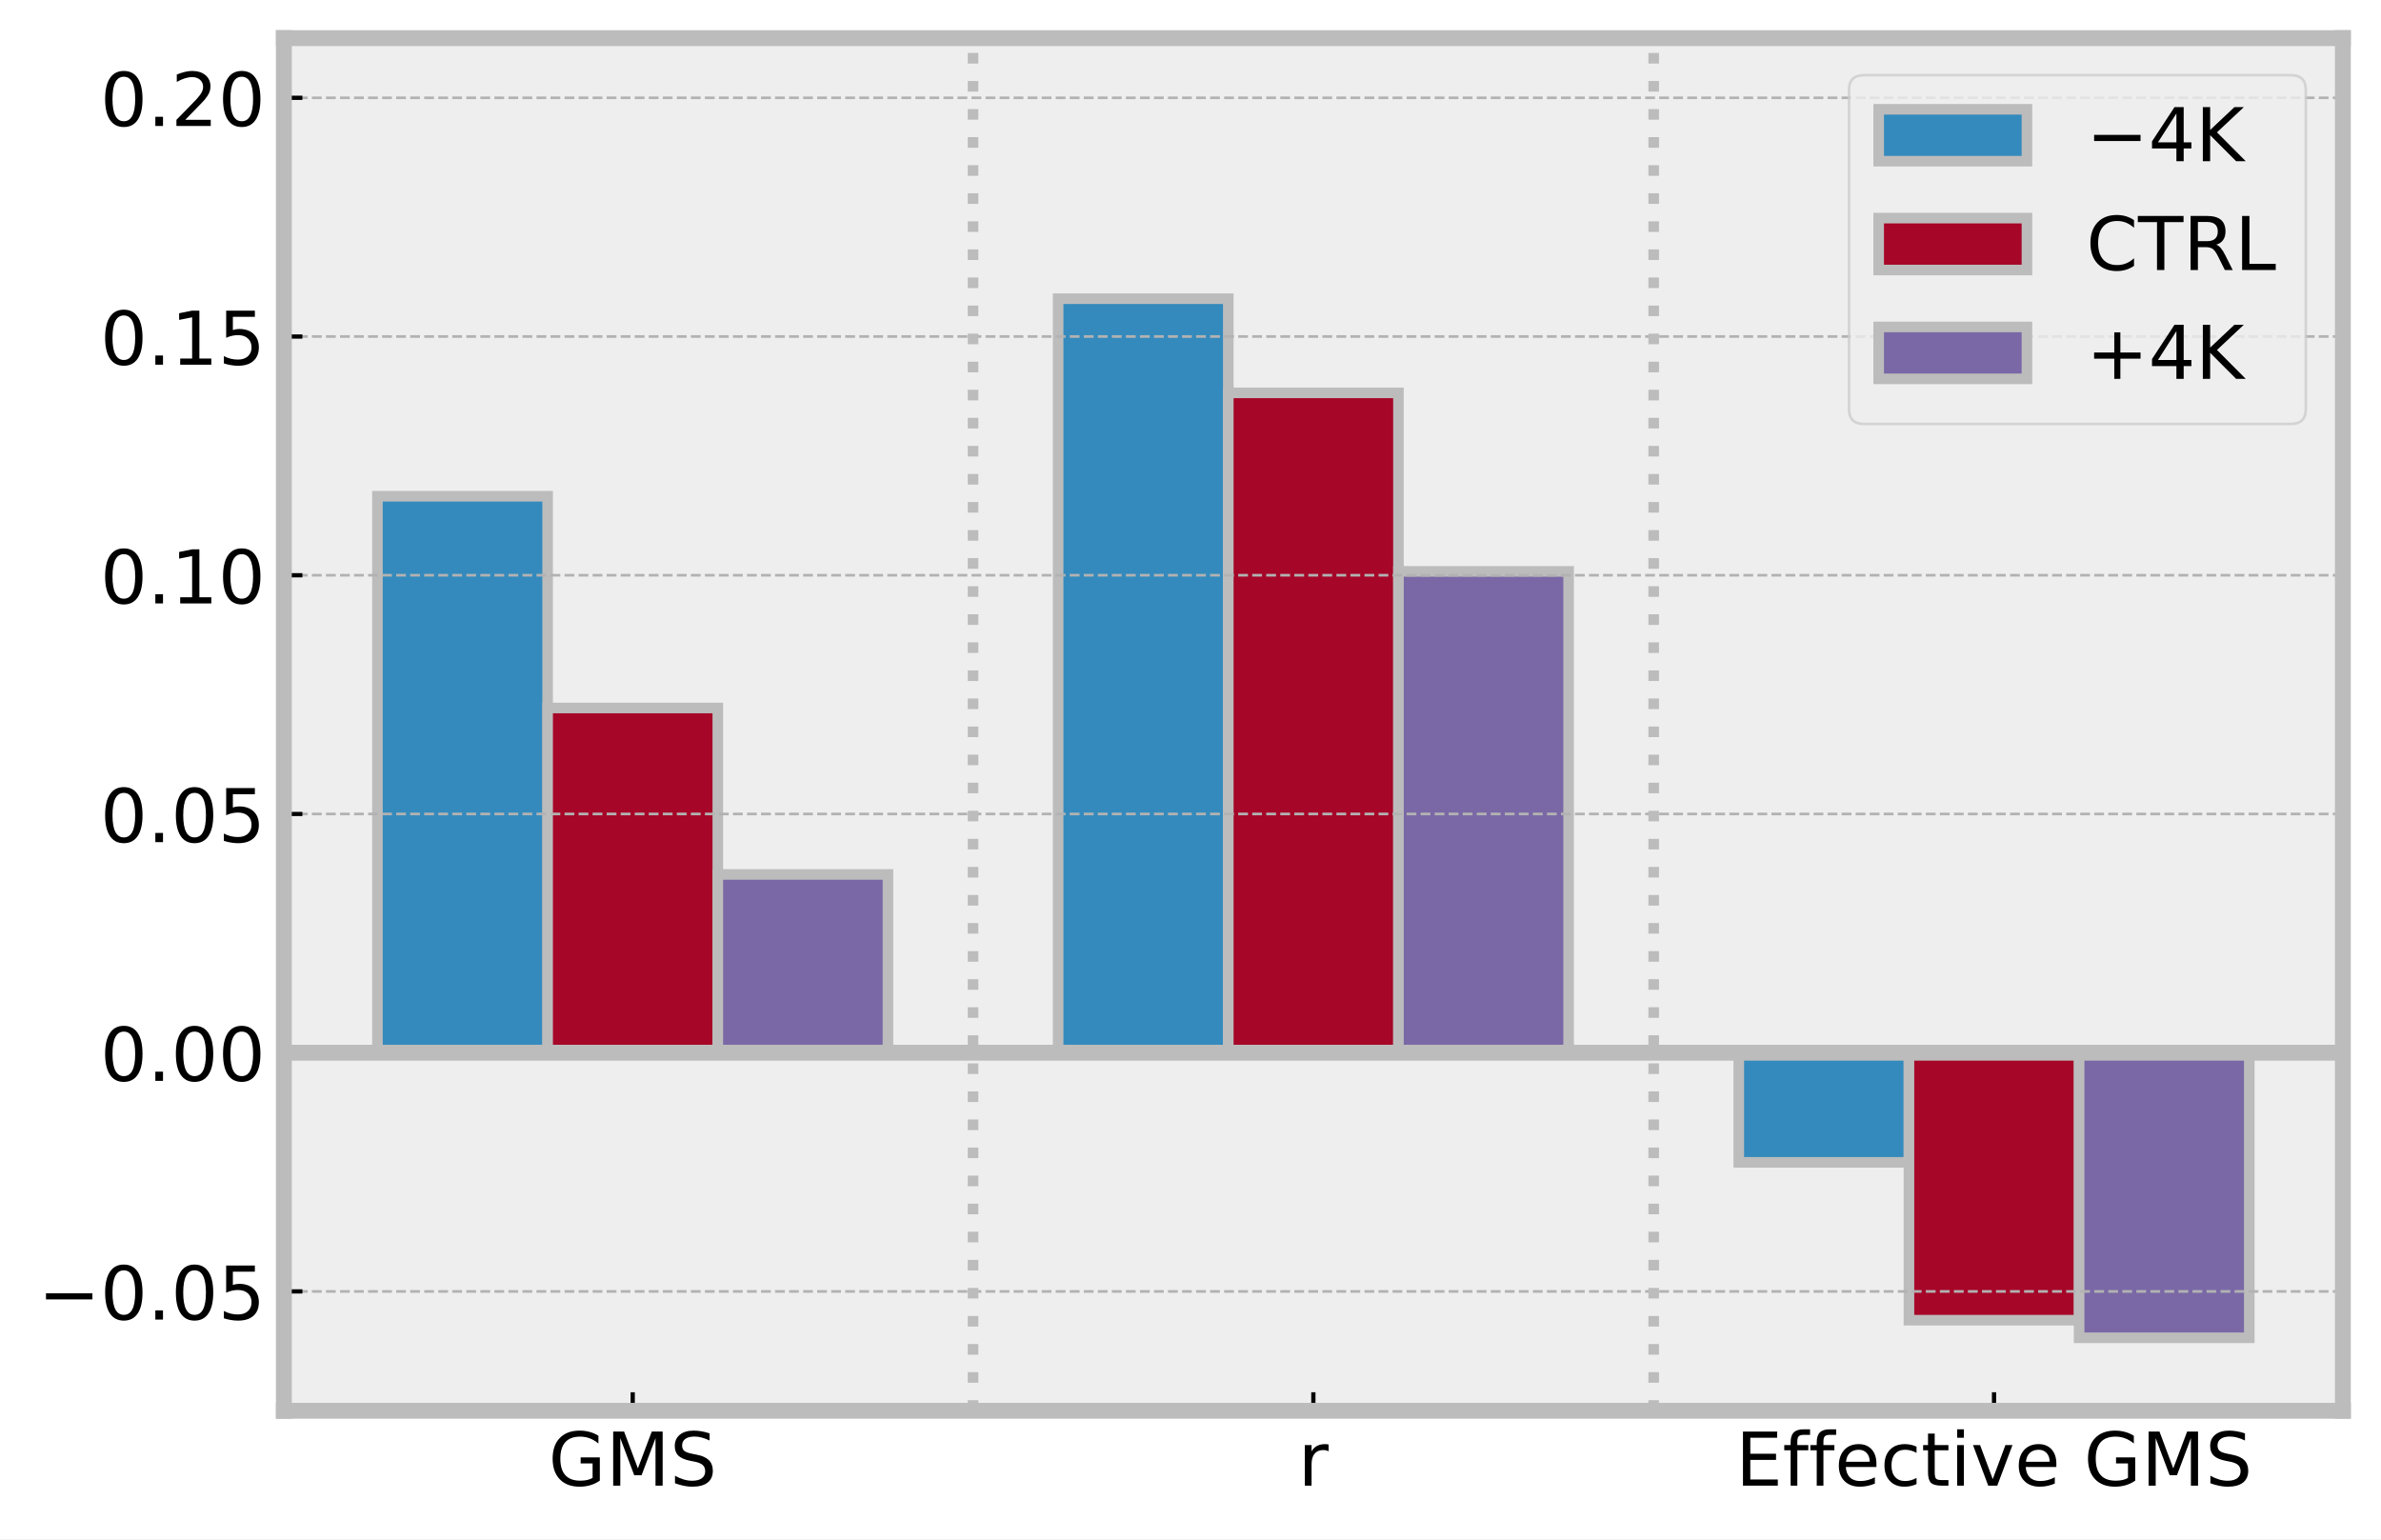
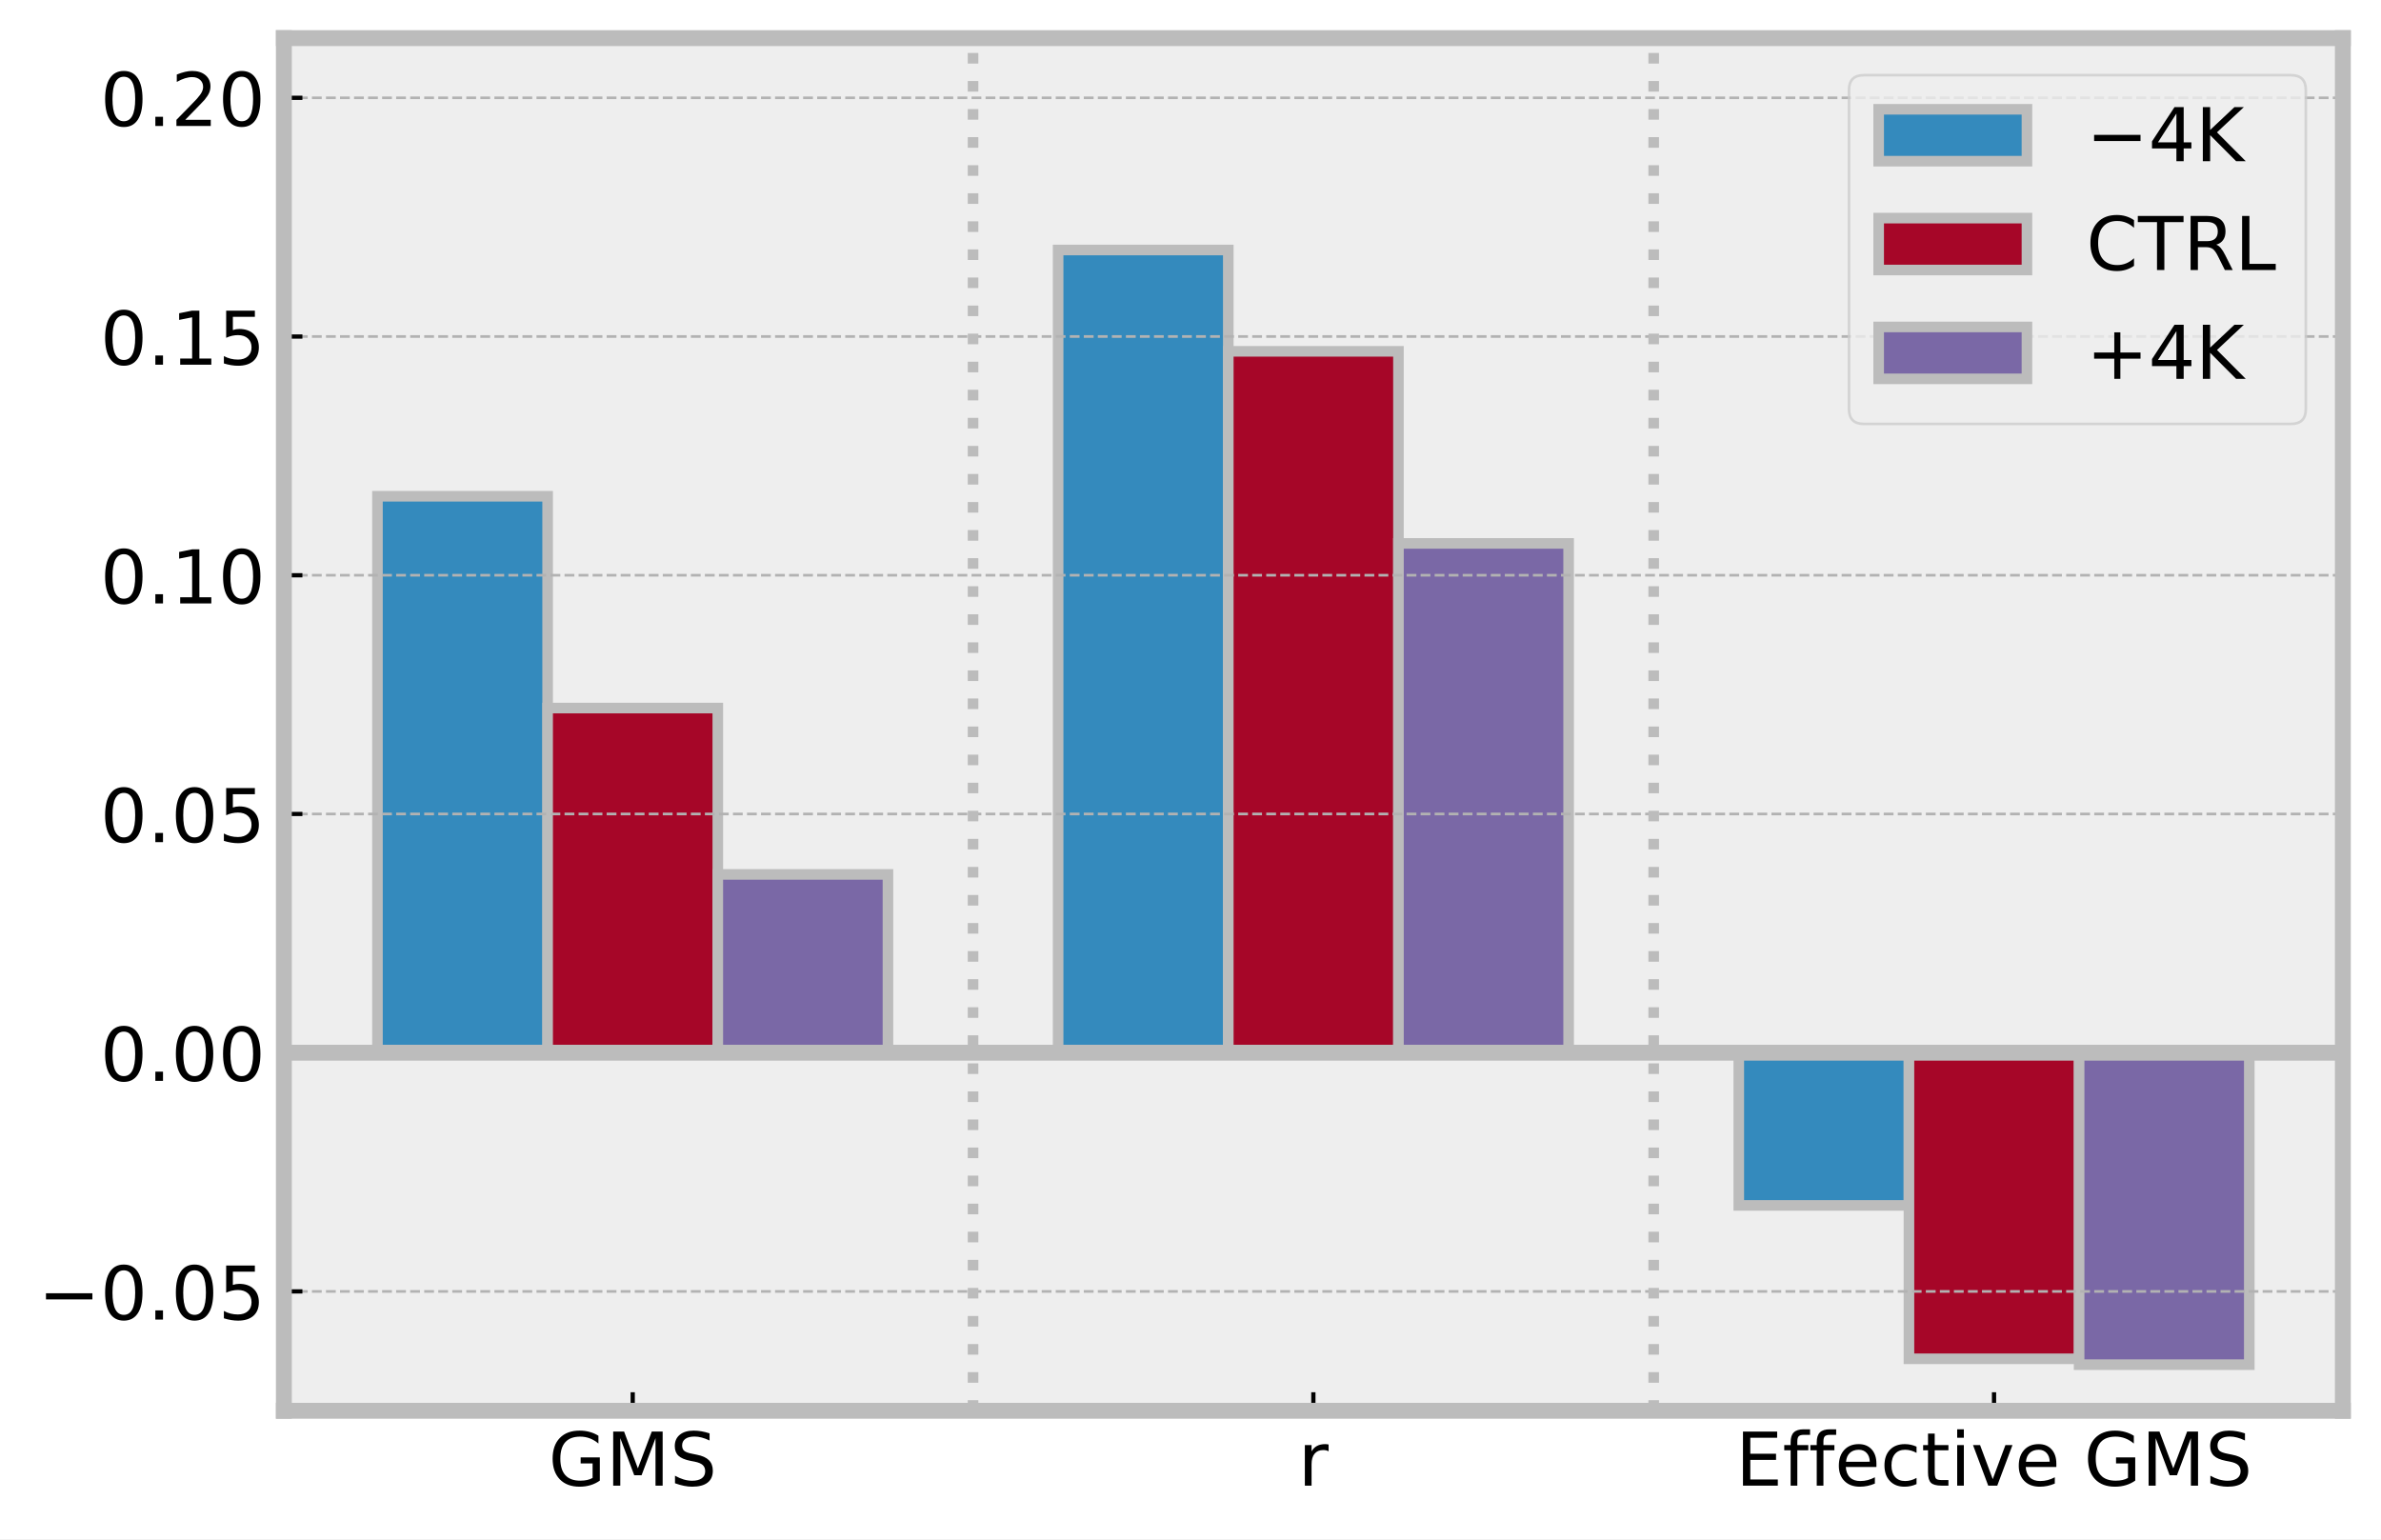
<svg xmlns="http://www.w3.org/2000/svg" xmlns:xlink="http://www.w3.org/1999/xlink" width="449.603pt" height="290.649pt" viewBox="0 0 449.603 290.649" version="1.1">
  <defs>
    <style type="text/css">*{stroke-linejoin: round; stroke-linecap: butt}</style>
  </defs>
  <g id="figure_1">
    <g id="patch_1">
      <path d="M 0 290.649  L 449.603 290.649  L 449.603 0  L 0 0  z " style="fill: #ffffff" />
    </g>
    <g id="axes_1">
      <g id="patch_2">
        <path d="M 53.603 266.4  L 442.403 266.4  L 442.403 7.2  L 53.603 7.2  z " style="fill: #eeeeee" />
      </g>
      <g id="patch_3">
-         <path d="M 71.276 198.783  L 103.408 198.783  L 103.408 93.707  L 71.276 93.707  z " clip-path="url(#paf49d7de92)" style="fill: #348abd; stroke: #bcbcbc; stroke-width: 2; stroke-linejoin: miter" />
+         <path d="M 71.276 198.783  L 103.408 198.783  L 103.408 93.711  L 71.276 93.711  z " clip-path="url(#p75e76847f8)" style="fill: #348abd; stroke: #bcbcbc; stroke-width: 2; stroke-linejoin: miter" />
      </g>
      <g id="patch_4">
-         <path d="M 199.805 198.783  L 231.937 198.783  L 231.937 56.406  L 199.805 56.406  z " clip-path="url(#paf49d7de92)" style="fill: #348abd; stroke: #bcbcbc; stroke-width: 2; stroke-linejoin: miter" />
+         <path d="M 199.805 198.783  L 231.937 198.783  L 231.937 47.208  L 199.805 47.208  z " clip-path="url(#p75e76847f8)" style="fill: #348abd; stroke: #bcbcbc; stroke-width: 2; stroke-linejoin: miter" />
      </g>
      <g id="patch_5">
-         <path d="M 328.334 198.783  L 360.466 198.783  L 360.466 219.49  L 328.334 219.49  z " clip-path="url(#paf49d7de92)" style="fill: #348abd; stroke: #bcbcbc; stroke-width: 2; stroke-linejoin: miter" />
+         <path d="M 328.334 198.783  L 360.466 198.783  L 360.466 227.62  L 328.334 227.62  z " clip-path="url(#p75e76847f8)" style="fill: #348abd; stroke: #bcbcbc; stroke-width: 2; stroke-linejoin: miter" />
      </g>
      <g id="patch_6">
-         <path d="M 103.408 198.783  L 135.541 198.783  L 135.541 133.693  L 103.408 133.693  z " clip-path="url(#paf49d7de92)" style="fill: #a60628; stroke: #bcbcbc; stroke-width: 2; stroke-linejoin: miter" />
+         <path d="M 103.408 198.783  L 135.541 198.783  L 135.541 133.707  L 103.408 133.707  z " clip-path="url(#p75e76847f8)" style="fill: #a60628; stroke: #bcbcbc; stroke-width: 2; stroke-linejoin: miter" />
      </g>
      <g id="patch_7">
-         <path d="M 231.937 198.783  L 264.07 198.783  L 264.07 74.185  L 231.937 74.185  z " clip-path="url(#paf49d7de92)" style="fill: #a60628; stroke: #bcbcbc; stroke-width: 2; stroke-linejoin: miter" />
+         <path d="M 231.937 198.783  L 264.07 198.783  L 264.07 66.345  L 231.937 66.345  z " clip-path="url(#p75e76847f8)" style="fill: #a60628; stroke: #bcbcbc; stroke-width: 2; stroke-linejoin: miter" />
      </g>
      <g id="patch_8">
-         <path d="M 360.466 198.783  L 392.598 198.783  L 392.598 249.295  L 360.466 249.295  z " clip-path="url(#paf49d7de92)" style="fill: #a60628; stroke: #bcbcbc; stroke-width: 2; stroke-linejoin: miter" />
+         <path d="M 360.466 198.783  L 392.598 198.783  L 392.598 256.585  L 360.466 256.585  z " clip-path="url(#p75e76847f8)" style="fill: #a60628; stroke: #bcbcbc; stroke-width: 2; stroke-linejoin: miter" />
      </g>
      <g id="patch_9">
-         <path d="M 135.541 198.783  L 167.673 198.783  L 167.673 165.125  L 135.541 165.125  z " clip-path="url(#paf49d7de92)" style="fill: #7a68a6; stroke: #bcbcbc; stroke-width: 2; stroke-linejoin: miter" />
+         <path d="M 135.541 198.783  L 167.673 198.783  L 167.673 165.117  L 135.541 165.117  z " clip-path="url(#p75e76847f8)" style="fill: #7a68a6; stroke: #bcbcbc; stroke-width: 2; stroke-linejoin: miter" />
      </g>
      <g id="patch_10">
-         <path d="M 264.07 198.783  L 296.202 198.783  L 296.202 107.895  L 264.07 107.895  z " clip-path="url(#paf49d7de92)" style="fill: #7a68a6; stroke: #bcbcbc; stroke-width: 2; stroke-linejoin: miter" />
+         <path d="M 264.07 198.783  L 296.202 198.783  L 296.202 102.614  L 264.07 102.614  z " clip-path="url(#p75e76847f8)" style="fill: #7a68a6; stroke: #bcbcbc; stroke-width: 2; stroke-linejoin: miter" />
      </g>
      <g id="patch_11">
-         <path d="M 392.598 198.783  L 424.731 198.783  L 424.731 252.619  L 392.598 252.619  z " clip-path="url(#paf49d7de92)" style="fill: #7a68a6; stroke: #bcbcbc; stroke-width: 2; stroke-linejoin: miter" />
+         <path d="M 392.598 198.783  L 424.731 198.783  L 424.731 257.695  L 392.598 257.695  z " clip-path="url(#p75e76847f8)" style="fill: #7a68a6; stroke: #bcbcbc; stroke-width: 2; stroke-linejoin: miter" />
      </g>
      <g id="matplotlib.axis_1">
        <g id="xtick_1">
          <g id="line2d_1">
            <defs>
-               <path id="m37ee7e666f" d="M 0 0  L 0 -3.5  " style="stroke: #000000; stroke-width: 0.8" />
-             </defs>
-             <g>
-               <use xlink:href="#m37ee7e666f" x="119.475" y="266.4" style="stroke: #000000; stroke-width: 0.8" />
+               <path id="mb6ffbb2e5f" d="M 0 0  L 0 -3.5  " style="stroke: #000000; stroke-width: 0.8" />
+             </defs>
+             <g>
+               <use xlink:href="#mb6ffbb2e5f" x="119.475" y="266.4" style="stroke: #000000; stroke-width: 0.8" />
            </g>
          </g>
          <g id="text_1">
            <g transform="translate(103.567 280.5378) scale(0.14 -0.14)">
              <defs>
                <path id="DejaVuSans-47" d="M 3809 666  L 3809 1919  L 2778 1919  L 2778 2438  L 4434 2438  L 4434 434  Q 4069 175 3628 42  Q 3188 -91 2688 -91  Q 1594 -91 976 548  Q 359 1188 359 2328  Q 359 3472 976 4111  Q 1594 4750 2688 4750  Q 3144 4750 3555 4637  Q 3966 4525 4313 4306  L 4313 3634  Q 3963 3931 3569 4081  Q 3175 4231 2741 4231  Q 1884 4231 1454 3753  Q 1025 3275 1025 2328  Q 1025 1384 1454 906  Q 1884 428 2741 428  Q 3075 428 3337 486  Q 3600 544 3809 666  z " transform="scale(0.015625)" />
                <path id="DejaVuSans-4d" d="M 628 4666  L 1569 4666  L 2759 1491  L 3956 4666  L 4897 4666  L 4897 0  L 4281 0  L 4281 4097  L 3078 897  L 2444 897  L 1241 4097  L 1241 0  L 628 0  L 628 4666  z " transform="scale(0.015625)" />
                <path id="DejaVuSans-53" d="M 3425 4513  L 3425 3897  Q 3066 4069 2747 4153  Q 2428 4238 2131 4238  Q 1616 4238 1336 4038  Q 1056 3838 1056 3469  Q 1056 3159 1242 3001  Q 1428 2844 1947 2747  L 2328 2669  Q 3034 2534 3370 2195  Q 3706 1856 3706 1288  Q 3706 609 3251 259  Q 2797 -91 1919 -91  Q 1588 -91 1214 -16  Q 841 59 441 206  L 441 856  Q 825 641 1194 531  Q 1563 422 1919 422  Q 2459 422 2753 634  Q 3047 847 3047 1241  Q 3047 1584 2836 1778  Q 2625 1972 2144 2069  L 1759 2144  Q 1053 2284 737 2584  Q 422 2884 422 3419  Q 422 4038 858 4394  Q 1294 4750 2059 4750  Q 2388 4750 2728 4690  Q 3069 4631 3425 4513  z " transform="scale(0.015625)" />
              </defs>
              <use xlink:href="#DejaVuSans-47" />
              <use xlink:href="#DejaVuSans-4d" transform="translate(77.49023 0)" />
              <use xlink:href="#DejaVuSans-53" transform="translate(163.7695 0)" />
            </g>
          </g>
        </g>
        <g id="xtick_2">
          <g id="line2d_2">
            <g>
-               <use xlink:href="#m37ee7e666f" x="248.003" y="266.4" style="stroke: #000000; stroke-width: 0.8" />
+               <use xlink:href="#mb6ffbb2e5f" x="248.003" y="266.4" style="stroke: #000000; stroke-width: 0.8" />
            </g>
          </g>
          <g id="text_2">
            <g transform="translate(245.1258 280.5378) scale(0.14 -0.14)">
              <defs>
                <path id="DejaVuSans-72" d="M 2631 2963  Q 2534 3019 2420 3045  Q 2306 3072 2169 3072  Q 1681 3072 1420 2755  Q 1159 2438 1159 1844  L 1159 0  L 581 0  L 581 3500  L 1159 3500  L 1159 2956  Q 1341 3275 1631 3429  Q 1922 3584 2338 3584  Q 2397 3584 2469 3576  Q 2541 3569 2628 3553  L 2631 2963  z " transform="scale(0.015625)" />
              </defs>
              <use xlink:href="#DejaVuSans-72" />
            </g>
          </g>
        </g>
        <g id="xtick_3">
          <g id="line2d_3">
            <g>
-               <use xlink:href="#m37ee7e666f" x="376.532" y="266.4" style="stroke: #000000; stroke-width: 0.8" />
+               <use xlink:href="#mb6ffbb2e5f" x="376.532" y="266.4" style="stroke: #000000; stroke-width: 0.8" />
            </g>
          </g>
          <g id="text_3">
            <g transform="translate(327.7533 280.5378) scale(0.14 -0.14)">
              <defs>
                <path id="DejaVuSans-45" d="M 628 4666  L 3578 4666  L 3578 4134  L 1259 4134  L 1259 2753  L 3481 2753  L 3481 2222  L 1259 2222  L 1259 531  L 3634 531  L 3634 0  L 628 0  L 628 4666  z " transform="scale(0.015625)" />
                <path id="DejaVuSans-66" d="M 2375 4863  L 2375 4384  L 1825 4384  Q 1516 4384 1395 4259  Q 1275 4134 1275 3809  L 1275 3500  L 2222 3500  L 2222 3053  L 1275 3053  L 1275 0  L 697 0  L 697 3053  L 147 3053  L 147 3500  L 697 3500  L 697 3744  Q 697 4328 969 4595  Q 1241 4863 1831 4863  L 2375 4863  z " transform="scale(0.015625)" />
                <path id="DejaVuSans-65" d="M 3597 1894  L 3597 1613  L 953 1613  Q 991 1019 1311 708  Q 1631 397 2203 397  Q 2534 397 2845 478  Q 3156 559 3463 722  L 3463 178  Q 3153 47 2828 -22  Q 2503 -91 2169 -91  Q 1331 -91 842 396  Q 353 884 353 1716  Q 353 2575 817 3079  Q 1281 3584 2069 3584  Q 2775 3584 3186 3129  Q 3597 2675 3597 1894  z M 3022 2063  Q 3016 2534 2758 2815  Q 2500 3097 2075 3097  Q 1594 3097 1305 2825  Q 1016 2553 972 2059  L 3022 2063  z " transform="scale(0.015625)" />
                <path id="DejaVuSans-63" d="M 3122 3366  L 3122 2828  Q 2878 2963 2633 3030  Q 2388 3097 2138 3097  Q 1578 3097 1268 2742  Q 959 2388 959 1747  Q 959 1106 1268 751  Q 1578 397 2138 397  Q 2388 397 2633 464  Q 2878 531 3122 666  L 3122 134  Q 2881 22 2623 -34  Q 2366 -91 2075 -91  Q 1284 -91 818 406  Q 353 903 353 1747  Q 353 2603 823 3093  Q 1294 3584 2113 3584  Q 2378 3584 2631 3529  Q 2884 3475 3122 3366  z " transform="scale(0.015625)" />
                <path id="DejaVuSans-74" d="M 1172 4494  L 1172 3500  L 2356 3500  L 2356 3053  L 1172 3053  L 1172 1153  Q 1172 725 1289 603  Q 1406 481 1766 481  L 2356 481  L 2356 0  L 1766 0  Q 1100 0 847 248  Q 594 497 594 1153  L 594 3053  L 172 3053  L 172 3500  L 594 3500  L 594 4494  L 1172 4494  z " transform="scale(0.015625)" />
                <path id="DejaVuSans-69" d="M 603 3500  L 1178 3500  L 1178 0  L 603 0  L 603 3500  z M 603 4863  L 1178 4863  L 1178 4134  L 603 4134  L 603 4863  z " transform="scale(0.015625)" />
                <path id="DejaVuSans-76" d="M 191 3500  L 800 3500  L 1894 563  L 2988 3500  L 3597 3500  L 2284 0  L 1503 0  L 191 3500  z " transform="scale(0.015625)" />
                <path id="DejaVuSans-20" transform="scale(0.015625)" />
              </defs>
              <use xlink:href="#DejaVuSans-45" />
              <use xlink:href="#DejaVuSans-66" transform="translate(63.18359 0)" />
              <use xlink:href="#DejaVuSans-66" transform="translate(98.38867 0)" />
              <use xlink:href="#DejaVuSans-65" transform="translate(133.5938 0)" />
              <use xlink:href="#DejaVuSans-63" transform="translate(195.1172 0)" />
              <use xlink:href="#DejaVuSans-74" transform="translate(250.0977 0)" />
              <use xlink:href="#DejaVuSans-69" transform="translate(289.3066 0)" />
              <use xlink:href="#DejaVuSans-76" transform="translate(317.0898 0)" />
              <use xlink:href="#DejaVuSans-65" transform="translate(376.2695 0)" />
              <use xlink:href="#DejaVuSans-20" transform="translate(437.793 0)" />
              <use xlink:href="#DejaVuSans-47" transform="translate(469.5801 0)" />
              <use xlink:href="#DejaVuSans-4d" transform="translate(547.0703 0)" />
              <use xlink:href="#DejaVuSans-53" transform="translate(633.3496 0)" />
            </g>
          </g>
        </g>
      </g>
      <g id="matplotlib.axis_2">
        <g id="ytick_1">
          <g id="line2d_4">
-             <path d="M 53.603 243.861  L 442.403 243.861  " clip-path="url(#paf49d7de92)" style="fill: none; stroke-dasharray: 1.85,0.8; stroke-dashoffset: 0; stroke: #b2b2b2; stroke-width: 0.5" />
+             <path d="M 53.603 243.861  L 442.403 243.861  " clip-path="url(#p75e76847f8)" style="fill: none; stroke-dasharray: 1.85,0.8; stroke-dashoffset: 0; stroke: #b2b2b2; stroke-width: 0.5" />
          </g>
          <g id="line2d_5">
            <defs>
-               <path id="m14adb6fae6" d="M 0 0  L 3.5 0  " style="stroke: #000000; stroke-width: 0.8" />
-             </defs>
-             <g>
-               <use xlink:href="#m14adb6fae6" x="53.603" y="243.861" style="stroke: #000000; stroke-width: 0.8" />
+               <path id="ma367b090b6" d="M 0 0  L 3.5 0  " style="stroke: #000000; stroke-width: 0.8" />
+             </defs>
+             <g>
+               <use xlink:href="#ma367b090b6" x="53.603" y="243.861" style="stroke: #000000; stroke-width: 0.8" />
            </g>
          </g>
          <g id="text_4">
            <g transform="translate(7.2 249.1798) scale(0.14 -0.14)">
              <defs>
                <path id="DejaVuSans-2212" d="M 678 2272  L 4684 2272  L 4684 1741  L 678 1741  L 678 2272  z " transform="scale(0.015625)" />
                <path id="DejaVuSans-30" d="M 2034 4250  Q 1547 4250 1301 3770  Q 1056 3291 1056 2328  Q 1056 1369 1301 889  Q 1547 409 2034 409  Q 2525 409 2770 889  Q 3016 1369 3016 2328  Q 3016 3291 2770 3770  Q 2525 4250 2034 4250  z M 2034 4750  Q 2819 4750 3233 4129  Q 3647 3509 3647 2328  Q 3647 1150 3233 529  Q 2819 -91 2034 -91  Q 1250 -91 836 529  Q 422 1150 422 2328  Q 422 3509 836 4129  Q 1250 4750 2034 4750  z " transform="scale(0.015625)" />
                <path id="DejaVuSans-2e" d="M 684 794  L 1344 794  L 1344 0  L 684 0  L 684 794  z " transform="scale(0.015625)" />
                <path id="DejaVuSans-35" d="M 691 4666  L 3169 4666  L 3169 4134  L 1269 4134  L 1269 2991  Q 1406 3038 1543 3061  Q 1681 3084 1819 3084  Q 2600 3084 3056 2656  Q 3513 2228 3513 1497  Q 3513 744 3044 326  Q 2575 -91 1722 -91  Q 1428 -91 1123 -41  Q 819 9 494 109  L 494 744  Q 775 591 1075 516  Q 1375 441 1709 441  Q 2250 441 2565 725  Q 2881 1009 2881 1497  Q 2881 1984 2565 2268  Q 2250 2553 1709 2553  Q 1456 2553 1204 2497  Q 953 2441 691 2322  L 691 4666  z " transform="scale(0.015625)" />
              </defs>
              <use xlink:href="#DejaVuSans-2212" />
              <use xlink:href="#DejaVuSans-30" transform="translate(83.78906 0)" />
              <use xlink:href="#DejaVuSans-2e" transform="translate(147.4121 0)" />
              <use xlink:href="#DejaVuSans-30" transform="translate(179.1992 0)" />
              <use xlink:href="#DejaVuSans-35" transform="translate(242.8223 0)" />
            </g>
          </g>
        </g>
        <g id="ytick_2">
          <g id="line2d_6">
-             <path d="M 53.603 198.783  L 442.403 198.783  " clip-path="url(#paf49d7de92)" style="fill: none; stroke-dasharray: 1.85,0.8; stroke-dashoffset: 0; stroke: #b2b2b2; stroke-width: 0.5" />
+             <path d="M 53.603 198.783  L 442.403 198.783  " clip-path="url(#p75e76847f8)" style="fill: none; stroke-dasharray: 1.85,0.8; stroke-dashoffset: 0; stroke: #b2b2b2; stroke-width: 0.5" />
          </g>
          <g id="line2d_7">
            <g>
-               <use xlink:href="#m14adb6fae6" x="53.603" y="198.783" style="stroke: #000000; stroke-width: 0.8" />
+               <use xlink:href="#ma367b090b6" x="53.603" y="198.783" style="stroke: #000000; stroke-width: 0.8" />
            </g>
          </g>
          <g id="text_5">
            <g transform="translate(18.93156 204.1015) scale(0.14 -0.14)">
              <use xlink:href="#DejaVuSans-30" />
              <use xlink:href="#DejaVuSans-2e" transform="translate(63.62305 0)" />
              <use xlink:href="#DejaVuSans-30" transform="translate(95.41016 0)" />
              <use xlink:href="#DejaVuSans-30" transform="translate(159.0332 0)" />
            </g>
          </g>
        </g>
        <g id="ytick_3">
          <g id="line2d_8">
-             <path d="M 53.603 153.704  L 442.403 153.704  " clip-path="url(#paf49d7de92)" style="fill: none; stroke-dasharray: 1.85,0.8; stroke-dashoffset: 0; stroke: #b2b2b2; stroke-width: 0.5" />
+             <path d="M 53.603 153.704  L 442.403 153.704  " clip-path="url(#p75e76847f8)" style="fill: none; stroke-dasharray: 1.85,0.8; stroke-dashoffset: 0; stroke: #b2b2b2; stroke-width: 0.5" />
          </g>
          <g id="line2d_9">
            <g>
-               <use xlink:href="#m14adb6fae6" x="53.603" y="153.704" style="stroke: #000000; stroke-width: 0.8" />
+               <use xlink:href="#ma367b090b6" x="53.603" y="153.704" style="stroke: #000000; stroke-width: 0.8" />
            </g>
          </g>
          <g id="text_6">
            <g transform="translate(18.93156 159.0233) scale(0.14 -0.14)">
              <use xlink:href="#DejaVuSans-30" />
              <use xlink:href="#DejaVuSans-2e" transform="translate(63.62305 0)" />
              <use xlink:href="#DejaVuSans-30" transform="translate(95.41016 0)" />
              <use xlink:href="#DejaVuSans-35" transform="translate(159.0332 0)" />
            </g>
          </g>
        </g>
        <g id="ytick_4">
          <g id="line2d_10">
-             <path d="M 53.603 108.626  L 442.403 108.626  " clip-path="url(#paf49d7de92)" style="fill: none; stroke-dasharray: 1.85,0.8; stroke-dashoffset: 0; stroke: #b2b2b2; stroke-width: 0.5" />
+             <path d="M 53.603 108.626  L 442.403 108.626  " clip-path="url(#p75e76847f8)" style="fill: none; stroke-dasharray: 1.85,0.8; stroke-dashoffset: 0; stroke: #b2b2b2; stroke-width: 0.5" />
          </g>
          <g id="line2d_11">
            <g>
-               <use xlink:href="#m14adb6fae6" x="53.603" y="108.626" style="stroke: #000000; stroke-width: 0.8" />
+               <use xlink:href="#ma367b090b6" x="53.603" y="108.626" style="stroke: #000000; stroke-width: 0.8" />
            </g>
          </g>
          <g id="text_7">
            <g transform="translate(18.93156 113.945) scale(0.14 -0.14)">
              <defs>
                <path id="DejaVuSans-31" d="M 794 531  L 1825 531  L 1825 4091  L 703 3866  L 703 4441  L 1819 4666  L 2450 4666  L 2450 531  L 3481 531  L 3481 0  L 794 0  L 794 531  z " transform="scale(0.015625)" />
              </defs>
              <use xlink:href="#DejaVuSans-30" />
              <use xlink:href="#DejaVuSans-2e" transform="translate(63.62305 0)" />
              <use xlink:href="#DejaVuSans-31" transform="translate(95.41016 0)" />
              <use xlink:href="#DejaVuSans-30" transform="translate(159.0332 0)" />
            </g>
          </g>
        </g>
        <g id="ytick_5">
          <g id="line2d_12">
-             <path d="M 53.603 63.548  L 442.403 63.548  " clip-path="url(#paf49d7de92)" style="fill: none; stroke-dasharray: 1.85,0.8; stroke-dashoffset: 0; stroke: #b2b2b2; stroke-width: 0.5" />
+             <path d="M 53.603 63.548  L 442.403 63.548  " clip-path="url(#p75e76847f8)" style="fill: none; stroke-dasharray: 1.85,0.8; stroke-dashoffset: 0; stroke: #b2b2b2; stroke-width: 0.5" />
          </g>
          <g id="line2d_13">
            <g>
-               <use xlink:href="#m14adb6fae6" x="53.603" y="63.548" style="stroke: #000000; stroke-width: 0.8" />
+               <use xlink:href="#ma367b090b6" x="53.603" y="63.548" style="stroke: #000000; stroke-width: 0.8" />
            </g>
          </g>
          <g id="text_8">
            <g transform="translate(18.93156 68.86673) scale(0.14 -0.14)">
              <use xlink:href="#DejaVuSans-30" />
              <use xlink:href="#DejaVuSans-2e" transform="translate(63.62305 0)" />
              <use xlink:href="#DejaVuSans-31" transform="translate(95.41016 0)" />
              <use xlink:href="#DejaVuSans-35" transform="translate(159.0332 0)" />
            </g>
          </g>
        </g>
        <g id="ytick_6">
          <g id="line2d_14">
-             <path d="M 53.603 18.47  L 442.403 18.47  " clip-path="url(#paf49d7de92)" style="fill: none; stroke-dasharray: 1.85,0.8; stroke-dashoffset: 0; stroke: #b2b2b2; stroke-width: 0.5" />
+             <path d="M 53.603 18.47  L 442.403 18.47  " clip-path="url(#p75e76847f8)" style="fill: none; stroke-dasharray: 1.85,0.8; stroke-dashoffset: 0; stroke: #b2b2b2; stroke-width: 0.5" />
          </g>
          <g id="line2d_15">
            <g>
-               <use xlink:href="#m14adb6fae6" x="53.603" y="18.47" style="stroke: #000000; stroke-width: 0.8" />
+               <use xlink:href="#ma367b090b6" x="53.603" y="18.47" style="stroke: #000000; stroke-width: 0.8" />
            </g>
          </g>
          <g id="text_9">
            <g transform="translate(18.93156 23.78847) scale(0.14 -0.14)">
              <defs>
                <path id="DejaVuSans-32" d="M 1228 531  L 3431 531  L 3431 0  L 469 0  L 469 531  Q 828 903 1448 1529  Q 2069 2156 2228 2338  Q 2531 2678 2651 2914  Q 2772 3150 2772 3378  Q 2772 3750 2511 3984  Q 2250 4219 1831 4219  Q 1534 4219 1204 4116  Q 875 4013 500 3803  L 500 4441  Q 881 4594 1212 4672  Q 1544 4750 1819 4750  Q 2544 4750 2975 4387  Q 3406 4025 3406 3419  Q 3406 3131 3298 2873  Q 3191 2616 2906 2266  Q 2828 2175 2409 1742  Q 1991 1309 1228 531  z " transform="scale(0.015625)" />
              </defs>
              <use xlink:href="#DejaVuSans-30" />
              <use xlink:href="#DejaVuSans-2e" transform="translate(63.62305 0)" />
              <use xlink:href="#DejaVuSans-32" transform="translate(95.41016 0)" />
              <use xlink:href="#DejaVuSans-30" transform="translate(159.0332 0)" />
            </g>
          </g>
        </g>
      </g>
      <g id="line2d_16">
-         <path d="M 53.603 198.783  L 442.403 198.783  " clip-path="url(#paf49d7de92)" style="fill: none; stroke: #bcbcbc; stroke-width: 3; stroke-linecap: square" />
+         <path d="M 53.603 198.783  L 442.403 198.783  " clip-path="url(#p75e76847f8)" style="fill: none; stroke: #bcbcbc; stroke-width: 3; stroke-linecap: square" />
      </g>
      <g id="line2d_17">
-         <path d="M 183.739 266.4  L 183.739 7.2  " clip-path="url(#paf49d7de92)" style="fill: none; stroke-dasharray: 2,3.3; stroke-dashoffset: 0; stroke: #bcbcbc; stroke-width: 2" />
+         <path d="M 183.739 266.4  L 183.739 7.2  " clip-path="url(#p75e76847f8)" style="fill: none; stroke-dasharray: 2,3.3; stroke-dashoffset: 0; stroke: #bcbcbc; stroke-width: 2" />
      </g>
      <g id="line2d_18">
-         <path d="M 312.268 266.4  L 312.268 7.2  " clip-path="url(#paf49d7de92)" style="fill: none; stroke-dasharray: 2,3.3; stroke-dashoffset: 0; stroke: #bcbcbc; stroke-width: 2" />
+         <path d="M 312.268 266.4  L 312.268 7.2  " clip-path="url(#p75e76847f8)" style="fill: none; stroke-dasharray: 2,3.3; stroke-dashoffset: 0; stroke: #bcbcbc; stroke-width: 2" />
      </g>
      <g id="patch_12">
        <path d="M 53.603 266.4  L 53.603 7.2  " style="fill: none; stroke: #bcbcbc; stroke-width: 3; stroke-linejoin: miter; stroke-linecap: square" />
      </g>
      <g id="patch_13">
        <path d="M 442.403 266.4  L 442.403 7.2  " style="fill: none; stroke: #bcbcbc; stroke-width: 3; stroke-linejoin: miter; stroke-linecap: square" />
      </g>
      <g id="patch_14">
        <path d="M 53.603 266.4  L 442.403 266.4  " style="fill: none; stroke: #bcbcbc; stroke-width: 3; stroke-linejoin: miter; stroke-linecap: square" />
      </g>
      <g id="patch_15">
        <path d="M 53.603 7.2  L 442.403 7.2  " style="fill: none; stroke: #bcbcbc; stroke-width: 3; stroke-linejoin: miter; stroke-linecap: square" />
      </g>
      <g id="legend_1">
        <g id="patch_16">
          <path d="M 351.948 80.048  L 432.603 80.048  Q 435.403 80.048 435.403 77.248  L 435.403 17  Q 435.403 14.2 432.603 14.2  L 351.948 14.2  Q 349.148 14.2 349.148 17  L 349.148 77.248  Q 349.148 80.048 351.948 80.048  z " style="fill: #eeeeee; opacity: 0.8; stroke: #cccccc; stroke-width: 0.5; stroke-linejoin: miter" />
        </g>
        <g id="patch_17">
          <path d="M 354.748 30.438  L 382.748 30.438  L 382.748 20.638  L 354.748 20.638  z " style="fill: #348abd; stroke: #bcbcbc; stroke-width: 2; stroke-linejoin: miter" />
        </g>
        <g id="text_10">
          <g transform="translate(393.9481 30.43781) scale(0.14 -0.14)">
            <defs>
              <path id="DejaVuSans-34" d="M 2419 4116  L 825 1625  L 2419 1625  L 2419 4116  z M 2253 4666  L 3047 4666  L 3047 1625  L 3713 1625  L 3713 1100  L 3047 1100  L 3047 0  L 2419 0  L 2419 1100  L 313 1100  L 313 1709  L 2253 4666  z " transform="scale(0.015625)" />
              <path id="DejaVuSans-4b" d="M 628 4666  L 1259 4666  L 1259 2694  L 3353 4666  L 4166 4666  L 1850 2491  L 4331 0  L 3500 0  L 1259 2247  L 1259 0  L 628 0  L 628 4666  z " transform="scale(0.015625)" />
            </defs>
            <use xlink:href="#DejaVuSans-2212" />
            <use xlink:href="#DejaVuSans-34" transform="translate(83.78906 0)" />
            <use xlink:href="#DejaVuSans-4b" transform="translate(147.4121 0)" />
          </g>
        </g>
        <g id="patch_18">
          <path d="M 354.748 50.987  L 382.748 50.987  L 382.748 41.187  L 354.748 41.187  z " style="fill: #a60628; stroke: #bcbcbc; stroke-width: 2; stroke-linejoin: miter" />
        </g>
        <g id="text_11">
          <g transform="translate(393.9481 50.98719) scale(0.14 -0.14)">
            <defs>
              <path id="DejaVuSans-43" d="M 4122 4306  L 4122 3641  Q 3803 3938 3442 4084  Q 3081 4231 2675 4231  Q 1875 4231 1450 3742  Q 1025 3253 1025 2328  Q 1025 1406 1450 917  Q 1875 428 2675 428  Q 3081 428 3442 575  Q 3803 722 4122 1019  L 4122 359  Q 3791 134 3420 21  Q 3050 -91 2638 -91  Q 1578 -91 968 557  Q 359 1206 359 2328  Q 359 3453 968 4101  Q 1578 4750 2638 4750  Q 3056 4750 3426 4639  Q 3797 4528 4122 4306  z " transform="scale(0.015625)" />
              <path id="DejaVuSans-54" d="M -19 4666  L 3928 4666  L 3928 4134  L 2272 4134  L 2272 0  L 1638 0  L 1638 4134  L -19 4134  L -19 4666  z " transform="scale(0.015625)" />
              <path id="DejaVuSans-52" d="M 2841 2188  Q 3044 2119 3236 1894  Q 3428 1669 3622 1275  L 4263 0  L 3584 0  L 2988 1197  Q 2756 1666 2539 1819  Q 2322 1972 1947 1972  L 1259 1972  L 1259 0  L 628 0  L 628 4666  L 2053 4666  Q 2853 4666 3247 4331  Q 3641 3997 3641 3322  Q 3641 2881 3436 2590  Q 3231 2300 2841 2188  z M 1259 4147  L 1259 2491  L 2053 2491  Q 2509 2491 2742 2702  Q 2975 2913 2975 3322  Q 2975 3731 2742 3939  Q 2509 4147 2053 4147  L 1259 4147  z " transform="scale(0.015625)" />
              <path id="DejaVuSans-4c" d="M 628 4666  L 1259 4666  L 1259 531  L 3531 531  L 3531 0  L 628 0  L 628 4666  z " transform="scale(0.015625)" />
            </defs>
            <use xlink:href="#DejaVuSans-43" />
            <use xlink:href="#DejaVuSans-54" transform="translate(69.82422 0)" />
            <use xlink:href="#DejaVuSans-52" transform="translate(130.9082 0)" />
            <use xlink:href="#DejaVuSans-4c" transform="translate(200.3906 0)" />
          </g>
        </g>
        <g id="patch_19">
          <path d="M 354.748 71.537  L 382.748 71.537  L 382.748 61.737  L 354.748 61.737  z " style="fill: #7a68a6; stroke: #bcbcbc; stroke-width: 2; stroke-linejoin: miter" />
        </g>
        <g id="text_12">
          <g transform="translate(393.9481 71.53656) scale(0.14 -0.14)">
            <defs>
              <path id="DejaVuSans-2b" d="M 2944 4013  L 2944 2272  L 4684 2272  L 4684 1741  L 2944 1741  L 2944 0  L 2419 0  L 2419 1741  L 678 1741  L 678 2272  L 2419 2272  L 2419 4013  L 2944 4013  z " transform="scale(0.015625)" />
            </defs>
            <use xlink:href="#DejaVuSans-2b" />
            <use xlink:href="#DejaVuSans-34" transform="translate(83.78906 0)" />
            <use xlink:href="#DejaVuSans-4b" transform="translate(147.4121 0)" />
          </g>
        </g>
      </g>
    </g>
  </g>
  <defs>
-     <clipPath id="paf49d7de92">
+     <clipPath id="p75e76847f8">
      <rect x="53.603" y="7.2" width="388.8" height="259.2" />
    </clipPath>
  </defs>
</svg>
